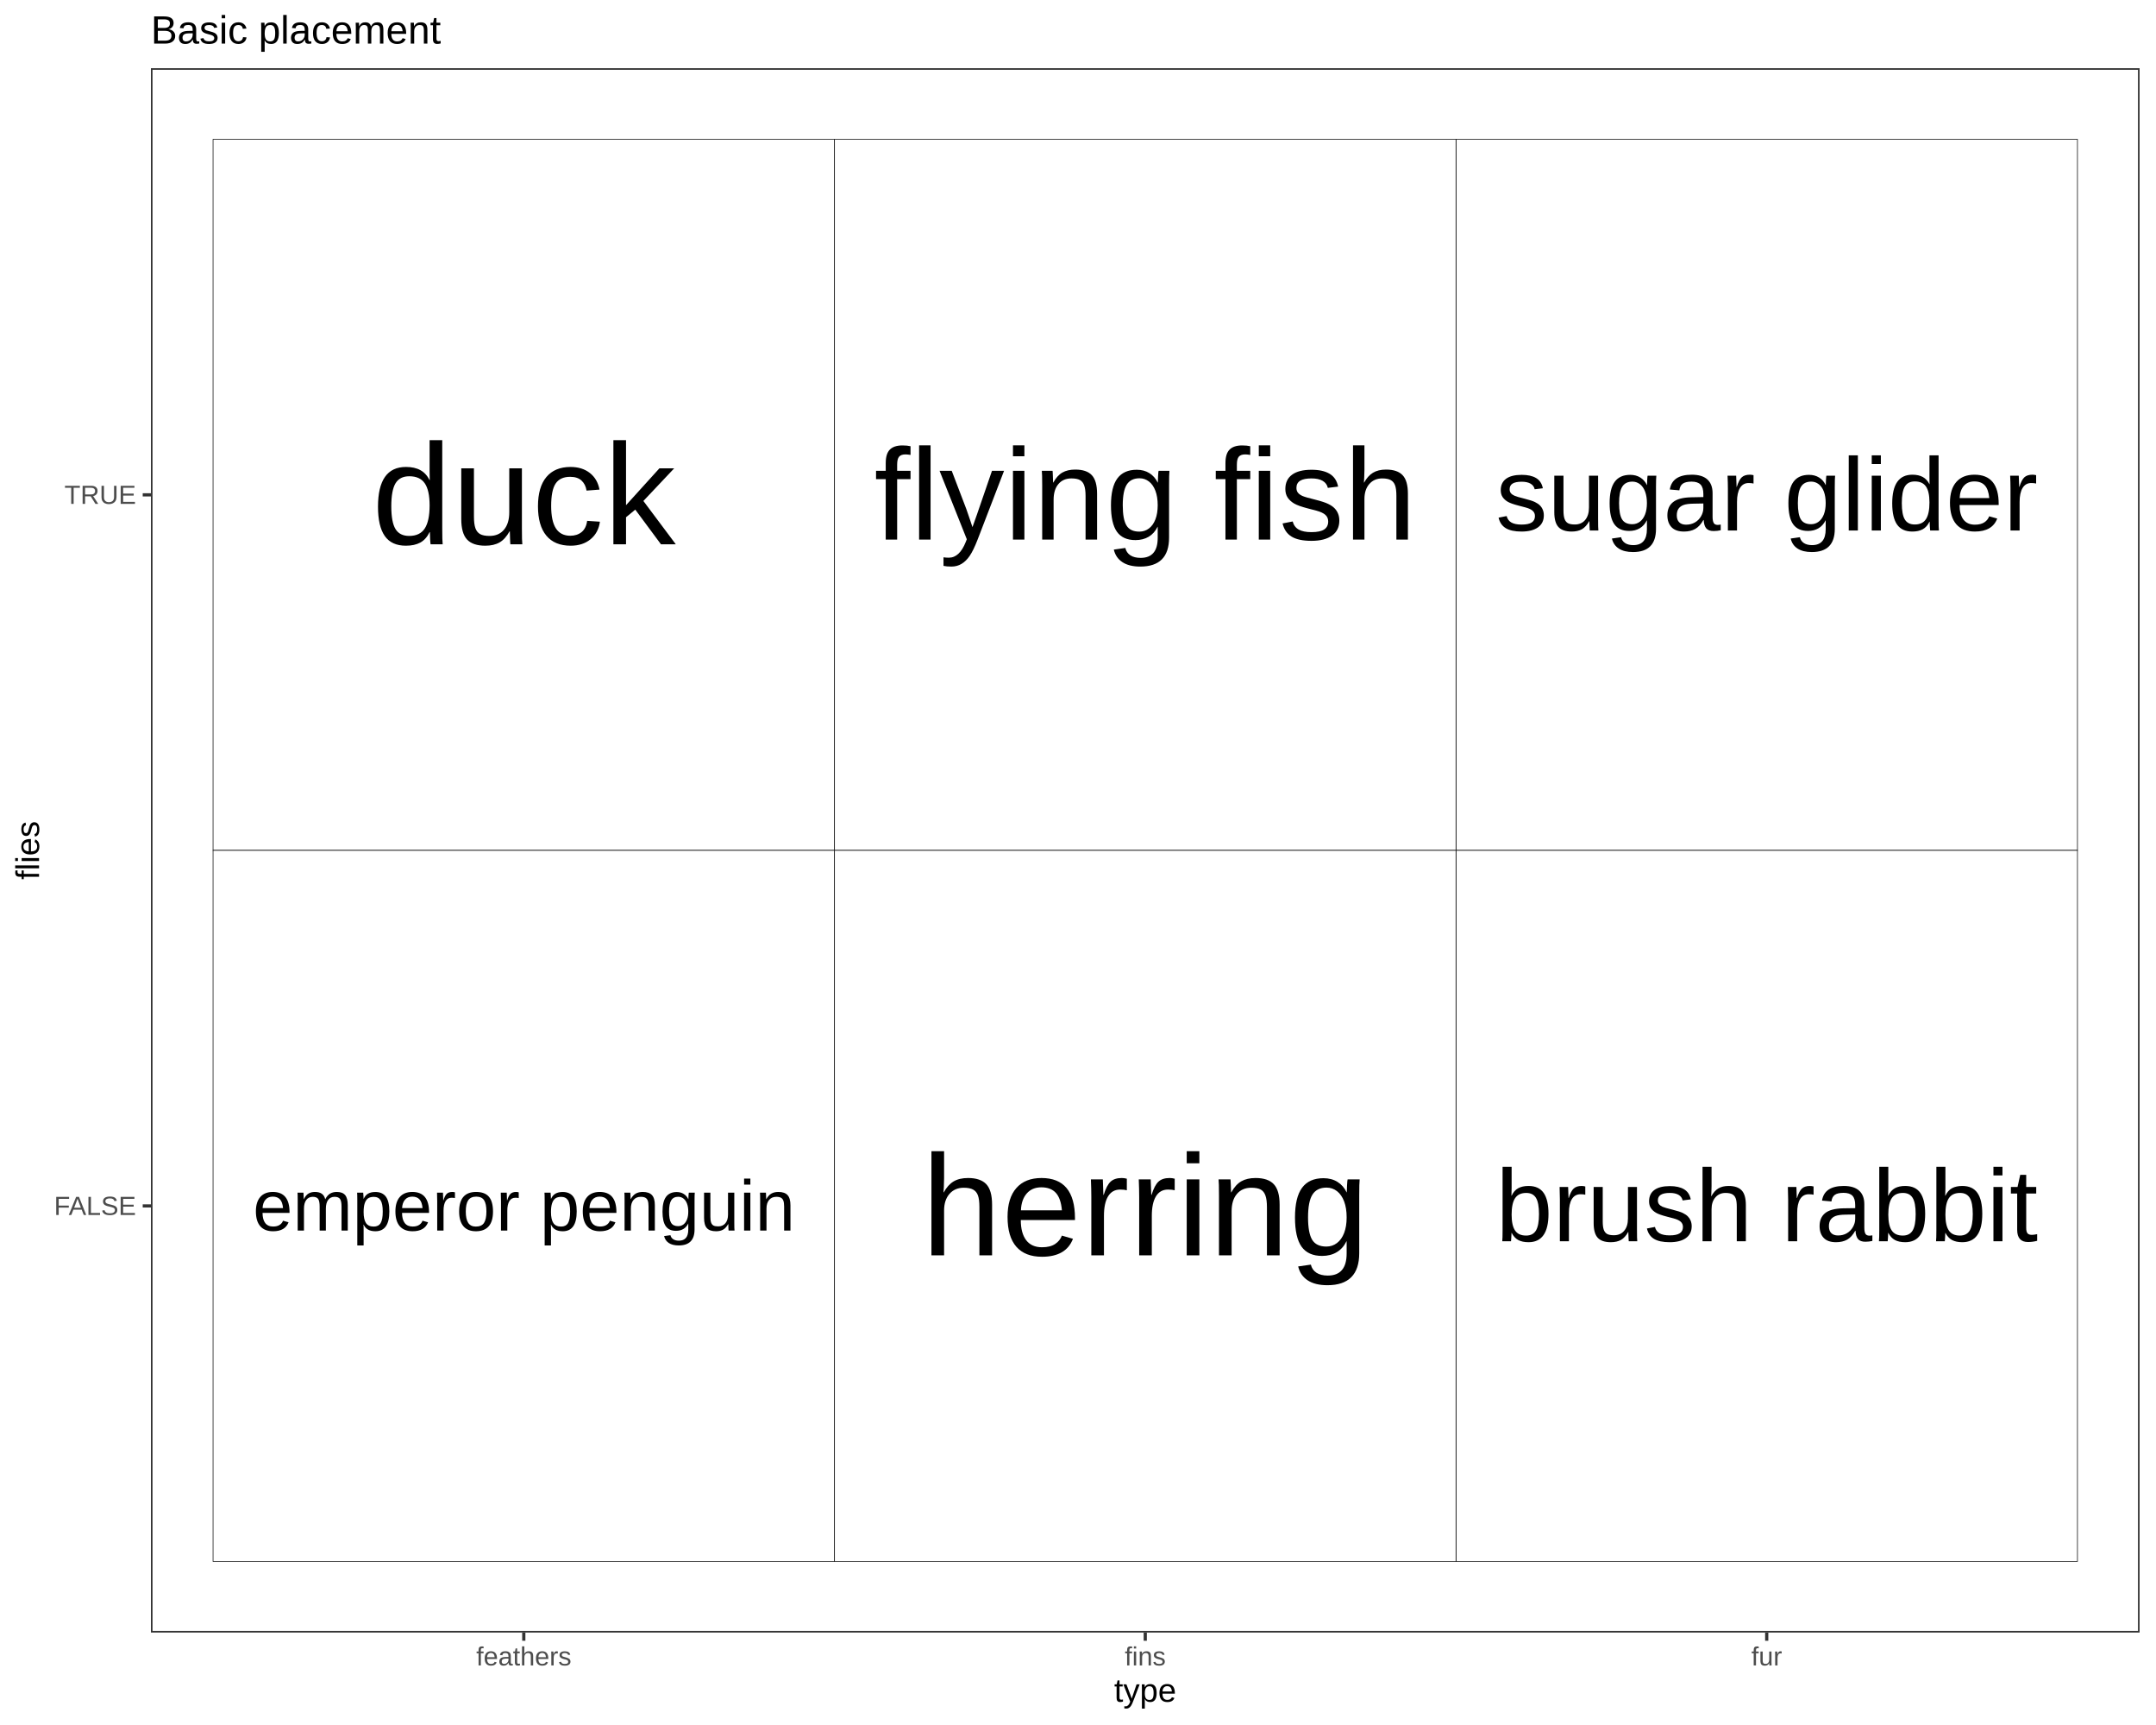
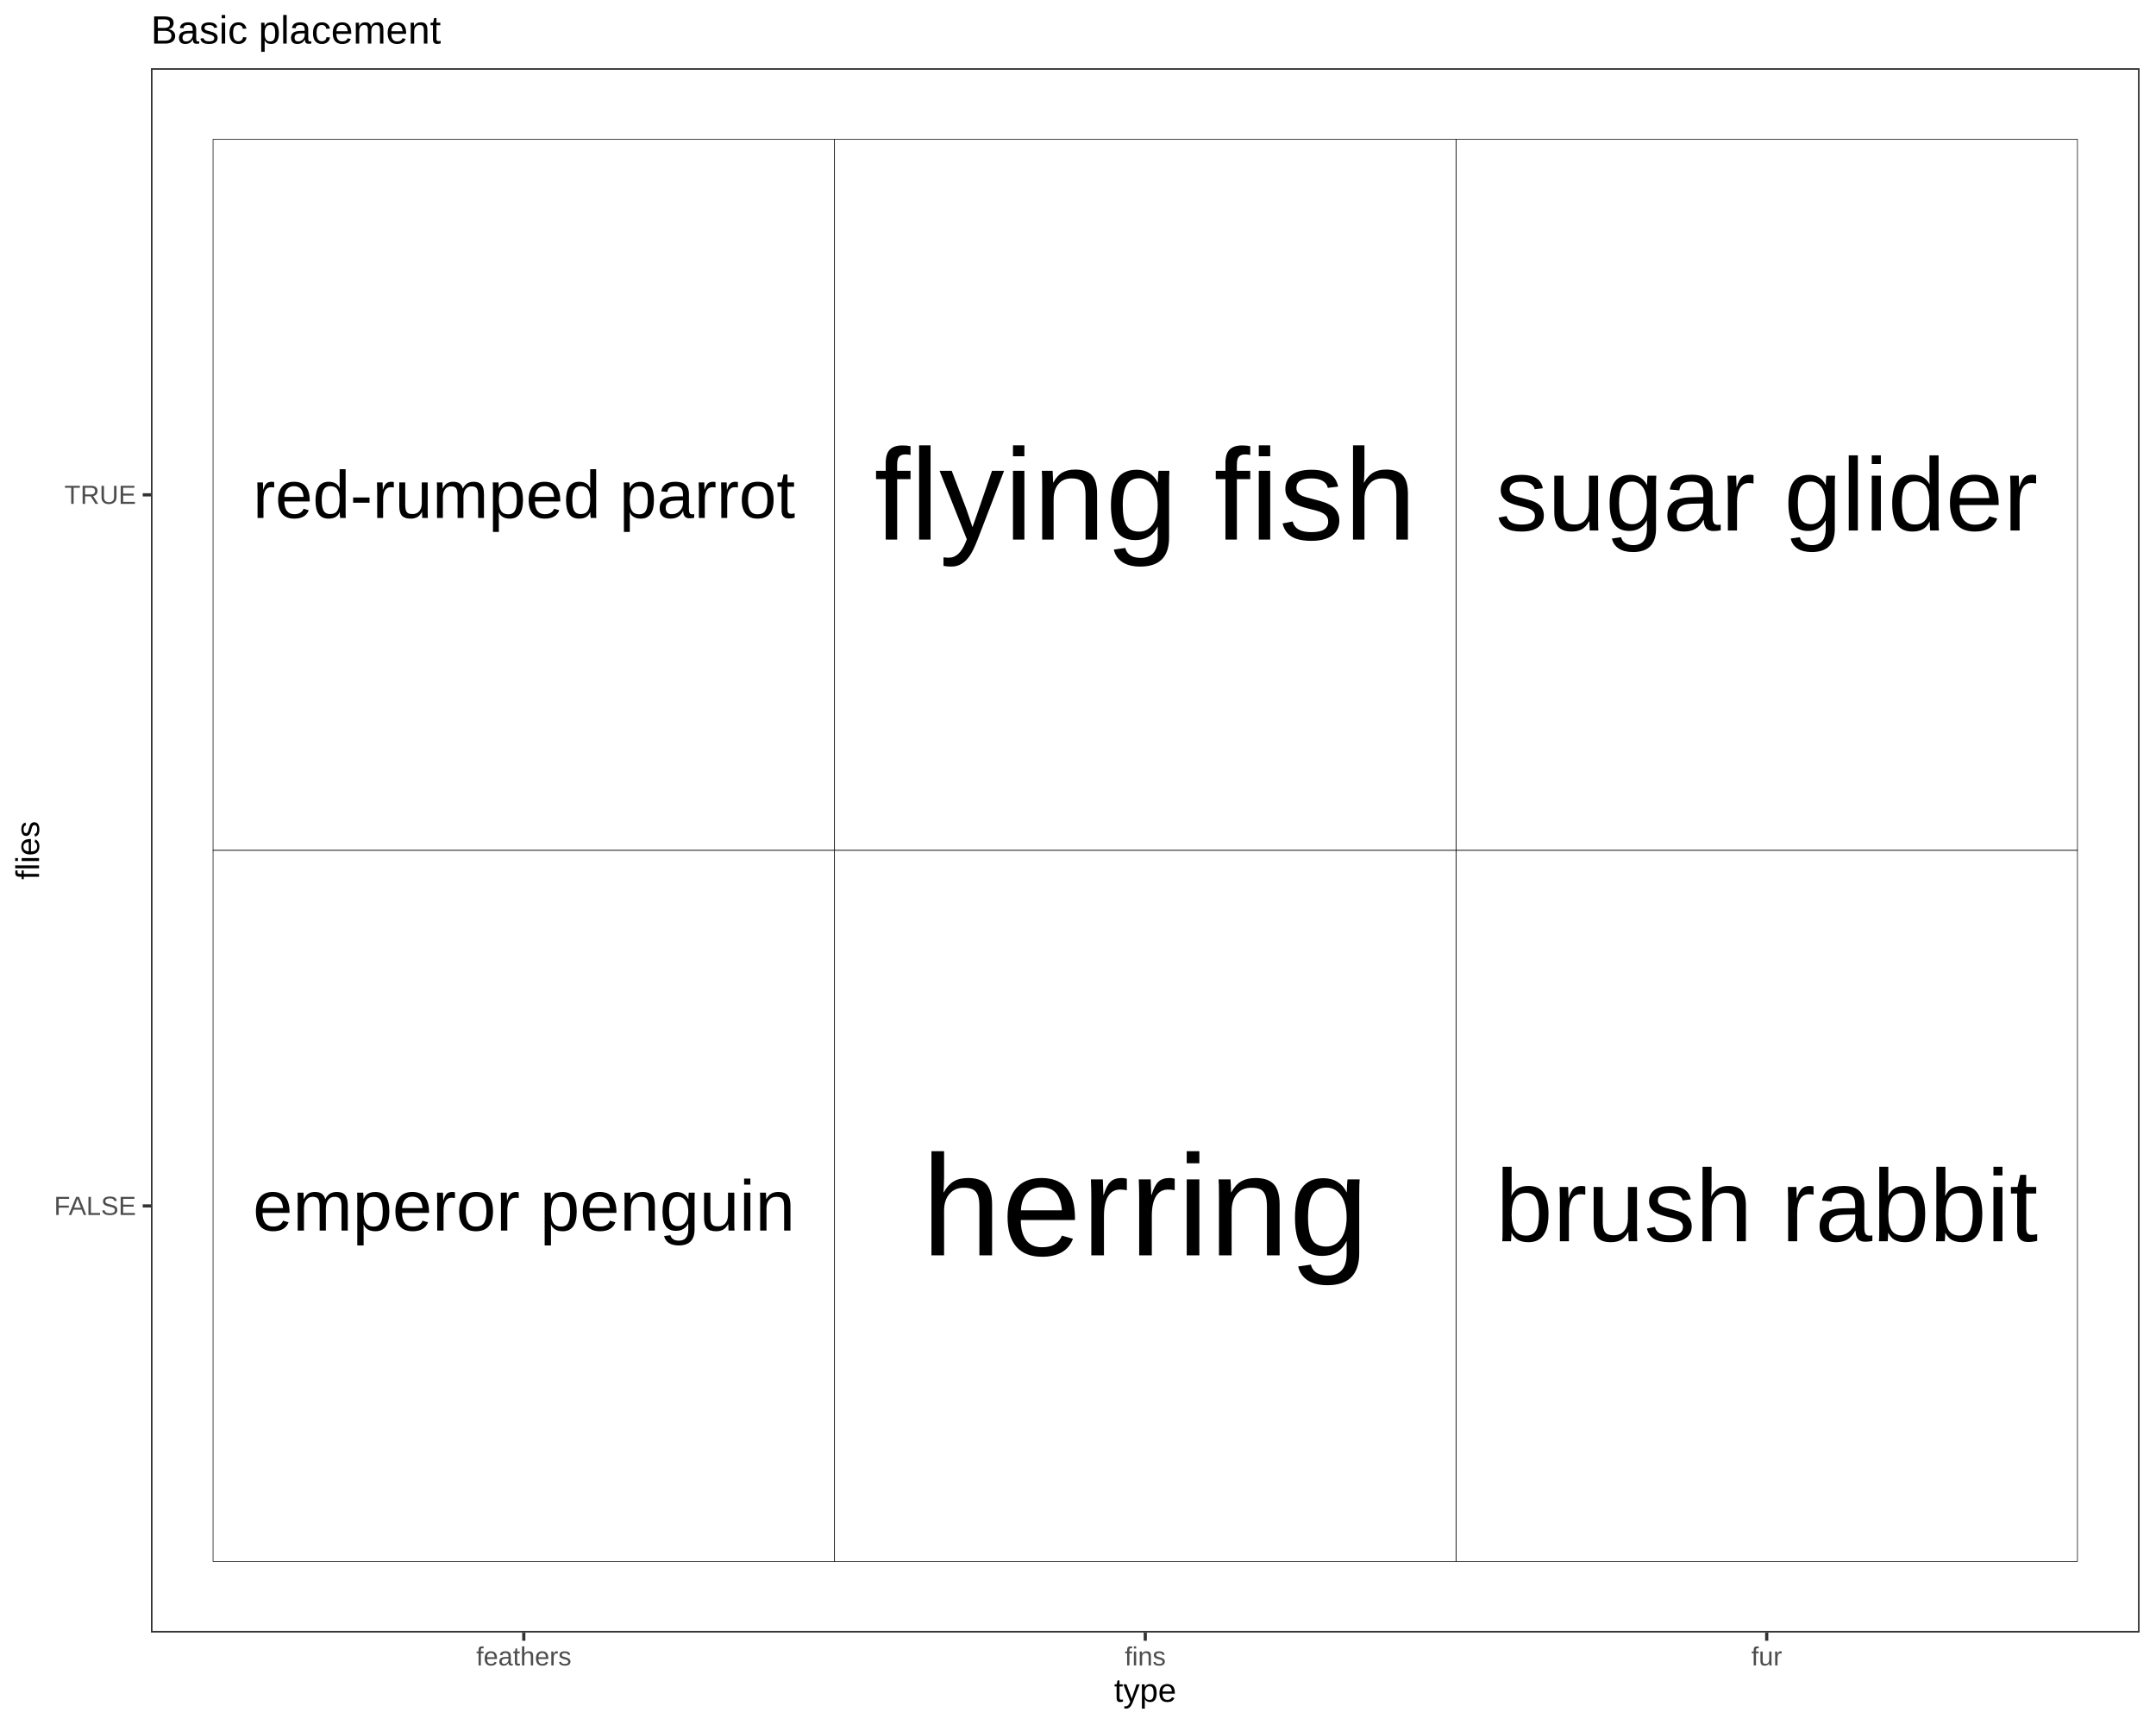
<svg xmlns="http://www.w3.org/2000/svg" viewBox="0 0 720.00 576.00">
  <defs>
    <style type="text/css">
    line, polyline, polygon, path, rect, circle {
      fill: none;
      stroke: #000000;
      stroke-linecap: round;
      stroke-linejoin: round;
      stroke-miterlimit: 10.00;
    }
  </style>
  </defs>
  <rect width="100%" height="100%" style="stroke: none; fill: #FFFFFF;" />
  <rect x="0.00" y="0.00" width="720.00" height="576.00" style="stroke-width: 1.07; stroke: #FFFFFF; fill: #FFFFFF;" />
  <defs>
    <clipPath id="cpNTAuNDB8NzE0LjUyfDU0NS4xM3wyMi43Nw==">
      <rect x="50.40" y="22.77" width="664.12" height="522.36" />
    </clipPath>
  </defs>
  <rect x="50.40" y="22.77" width="664.12" height="522.36" style="stroke-width: 1.07; stroke: none; fill: #FFFFFF;" clip-path="url(#cpNTAuNDB8NzE0LjUyfDU0NS4xM3wyMi43Nw==)" />
  <rect x="71.15" y="46.52" width="207.54" height="237.44" style="stroke-width: 0.21; stroke-linecap: square; stroke-linejoin: miter; fill: #FFFFFF;" clip-path="url(#cpNTAuNDB8NzE0LjUyfDU0NS4xM3wyMi43Nw==)" />
  <rect x="71.15" y="283.95" width="207.54" height="237.44" style="stroke-width: 0.21; stroke-linecap: square; stroke-linejoin: miter; fill: #FFFFFF;" clip-path="url(#cpNTAuNDB8NzE0LjUyfDU0NS4xM3wyMi43Nw==)" />
  <rect x="486.23" y="46.52" width="207.54" height="237.44" style="stroke-width: 0.21; stroke-linecap: square; stroke-linejoin: miter; fill: #FFFFFF;" clip-path="url(#cpNTAuNDB8NzE0LjUyfDU0NS4xM3wyMi43Nw==)" />
  <rect x="486.23" y="283.95" width="207.54" height="237.44" style="stroke-width: 0.21; stroke-linecap: square; stroke-linejoin: miter; fill: #FFFFFF;" clip-path="url(#cpNTAuNDB8NzE0LjUyfDU0NS4xM3wyMi43Nw==)" />
  <rect x="278.69" y="46.52" width="207.54" height="237.44" style="stroke-width: 0.21; stroke-linecap: square; stroke-linejoin: miter; fill: #FFFFFF;" clip-path="url(#cpNTAuNDB8NzE0LjUyfDU0NS4xM3wyMi43Nw==)" />
  <rect x="278.69" y="283.95" width="207.54" height="237.44" style="stroke-width: 0.21; stroke-linecap: square; stroke-linejoin: miter; fill: #FFFFFF;" clip-path="url(#cpNTAuNDB8NzE0LjUyfDU0NS4xM3wyMi43Nw==)" />
  <g clip-path="url(#cpNTAuNDB8NzE0LjUyfDU0NS4xM3wyMi43Nw==)">
-     <text x="124.22" y="181.75" style="font-size: 48.00px; font-family: Liberation Sans;" textLength="101.41px" lengthAdjust="spacingAndGlyphs">duck</text>
+     <text x="84.45" y="172.96" style="font-size: 22.47px; font-family: Liberation Sans;" textLength="180.95px" lengthAdjust="spacingAndGlyphs">red-rumped parrot</text>
  </g>
  <g clip-path="url(#cpNTAuNDB8NzE0LjUyfDU0NS4xM3wyMi43Nw==)">
    <text x="84.44" y="410.90" style="font-size: 23.95px; font-family: Liberation Sans;" textLength="180.97px" lengthAdjust="spacingAndGlyphs">emperor penguin</text>
  </g>
  <g clip-path="url(#cpNTAuNDB8NzE0LjUyfDU0NS4xM3wyMi43Nw==)">
    <text x="499.49" y="177.15" style="font-size: 34.65px; font-family: Liberation Sans;" textLength="181.02px" lengthAdjust="spacingAndGlyphs">sugar glider</text>
  </g>
  <g clip-path="url(#cpNTAuNDB8NzE0LjUyfDU0NS4xM3wyMi43Nw==)">
    <text x="499.48" y="414.46" style="font-size: 34.29px; font-family: Liberation Sans;" textLength="181.03px" lengthAdjust="spacingAndGlyphs">brush rabbit</text>
  </g>
  <g clip-path="url(#cpNTAuNDB8NzE0LjUyfDU0NS4xM3wyMi43Nw==)">
    <text x="291.95" y="180.17" style="font-size: 43.43px; font-family: Liberation Sans;" textLength="181.02px" lengthAdjust="spacingAndGlyphs">flying fish</text>
  </g>
  <g clip-path="url(#cpNTAuNDB8NzE0LjUyfDU0NS4xM3wyMi43Nw==)">
    <text x="307.73" y="419.18" style="font-size: 48.00px; font-family: Liberation Sans;" textLength="149.45px" lengthAdjust="spacingAndGlyphs">herring</text>
  </g>
  <rect x="50.40" y="22.77" width="664.12" height="522.36" style="stroke-width: 1.07; stroke: #333333;" clip-path="url(#cpNTAuNDB8NzE0LjUyfDU0NS4xM3wyMi43Nw==)" />
  <defs>
    <clipPath id="cpMC4wMHw3MjAuMDB8NTc2LjAwfDAuMDA=">
      <rect x="0.00" y="0.00" width="720.00" height="576.00" />
    </clipPath>
  </defs>
  <g clip-path="url(#cpMC4wMHw3MjAuMDB8NTc2LjAwfDAuMDA=)">
    <text x="18.06" y="405.69" style="font-size: 8.80px; fill: #4D4D4D; font-family: Liberation Sans;" textLength="27.41px" lengthAdjust="spacingAndGlyphs">FALSE</text>
  </g>
  <g clip-path="url(#cpMC4wMHw3MjAuMDB8NTc2LjAwfDAuMDA=)">
    <text x="21.50" y="168.26" style="font-size: 8.80px; fill: #4D4D4D; font-family: Liberation Sans;" textLength="23.97px" lengthAdjust="spacingAndGlyphs">TRUE</text>
  </g>
  <polyline points="47.66,402.67 50.40,402.67 " style="stroke-width: 1.07; stroke: #333333; stroke-linecap: butt;" clip-path="url(#cpMC4wMHw3MjAuMDB8NTc2LjAwfDAuMDA=)" />
  <polyline points="47.66,165.23 50.40,165.23 " style="stroke-width: 1.07; stroke: #333333; stroke-linecap: butt;" clip-path="url(#cpMC4wMHw3MjAuMDB8NTc2LjAwfDAuMDA=)" />
  <polyline points="174.92,547.87 174.92,545.13 " style="stroke-width: 1.07; stroke: #333333; stroke-linecap: butt;" clip-path="url(#cpMC4wMHw3MjAuMDB8NTc2LjAwfDAuMDA=)" />
  <polyline points="382.46,547.87 382.46,545.13 " style="stroke-width: 1.07; stroke: #333333; stroke-linecap: butt;" clip-path="url(#cpMC4wMHw3MjAuMDB8NTc2LjAwfDAuMDA=)" />
  <polyline points="590.00,547.87 590.00,545.13 " style="stroke-width: 1.07; stroke: #333333; stroke-linecap: butt;" clip-path="url(#cpMC4wMHw3MjAuMDB8NTc2LjAwfDAuMDA=)" />
  <g clip-path="url(#cpMC4wMHw3MjAuMDB8NTc2LjAwfDAuMDA=)">
    <text x="159.04" y="556.11" style="font-size: 8.80px; fill: #4D4D4D; font-family: Liberation Sans;" textLength="31.77px" lengthAdjust="spacingAndGlyphs">feathers</text>
  </g>
  <g clip-path="url(#cpMC4wMHw3MjAuMDB8NTc2LjAwfDAuMDA=)">
    <text x="375.62" y="556.11" style="font-size: 8.80px; fill: #4D4D4D; font-family: Liberation Sans;" textLength="13.69px" lengthAdjust="spacingAndGlyphs">fins</text>
  </g>
  <g clip-path="url(#cpMC4wMHw3MjAuMDB8NTc2LjAwfDAuMDA=)">
    <text x="584.87" y="556.11" style="font-size: 8.80px; fill: #4D4D4D; font-family: Liberation Sans;" textLength="10.25px" lengthAdjust="spacingAndGlyphs">fur</text>
  </g>
  <g clip-path="url(#cpMC4wMHw3MjAuMDB8NTc2LjAwfDAuMDA=)">
    <text x="372.05" y="568.24" style="font-size: 11.00px; font-family: Liberation Sans;" textLength="20.81px" lengthAdjust="spacingAndGlyphs">type</text>
  </g>
  <g clip-path="url(#cpMC4wMHw3MjAuMDB8NTc2LjAwfDAuMDA=)">
    <text transform="translate(13.04,293.73) rotate(-90)" style="font-size: 11.00px; font-family: Liberation Sans;" textLength="19.56px" lengthAdjust="spacingAndGlyphs">flies</text>
  </g>
  <g clip-path="url(#cpMC4wMHw3MjAuMDB8NTc2LjAwfDAuMDA=)">
    <text x="50.40" y="14.56" style="font-size: 13.20px; font-family: Liberation Sans;" textLength="96.72px" lengthAdjust="spacingAndGlyphs">Basic placement</text>
  </g>
</svg>
